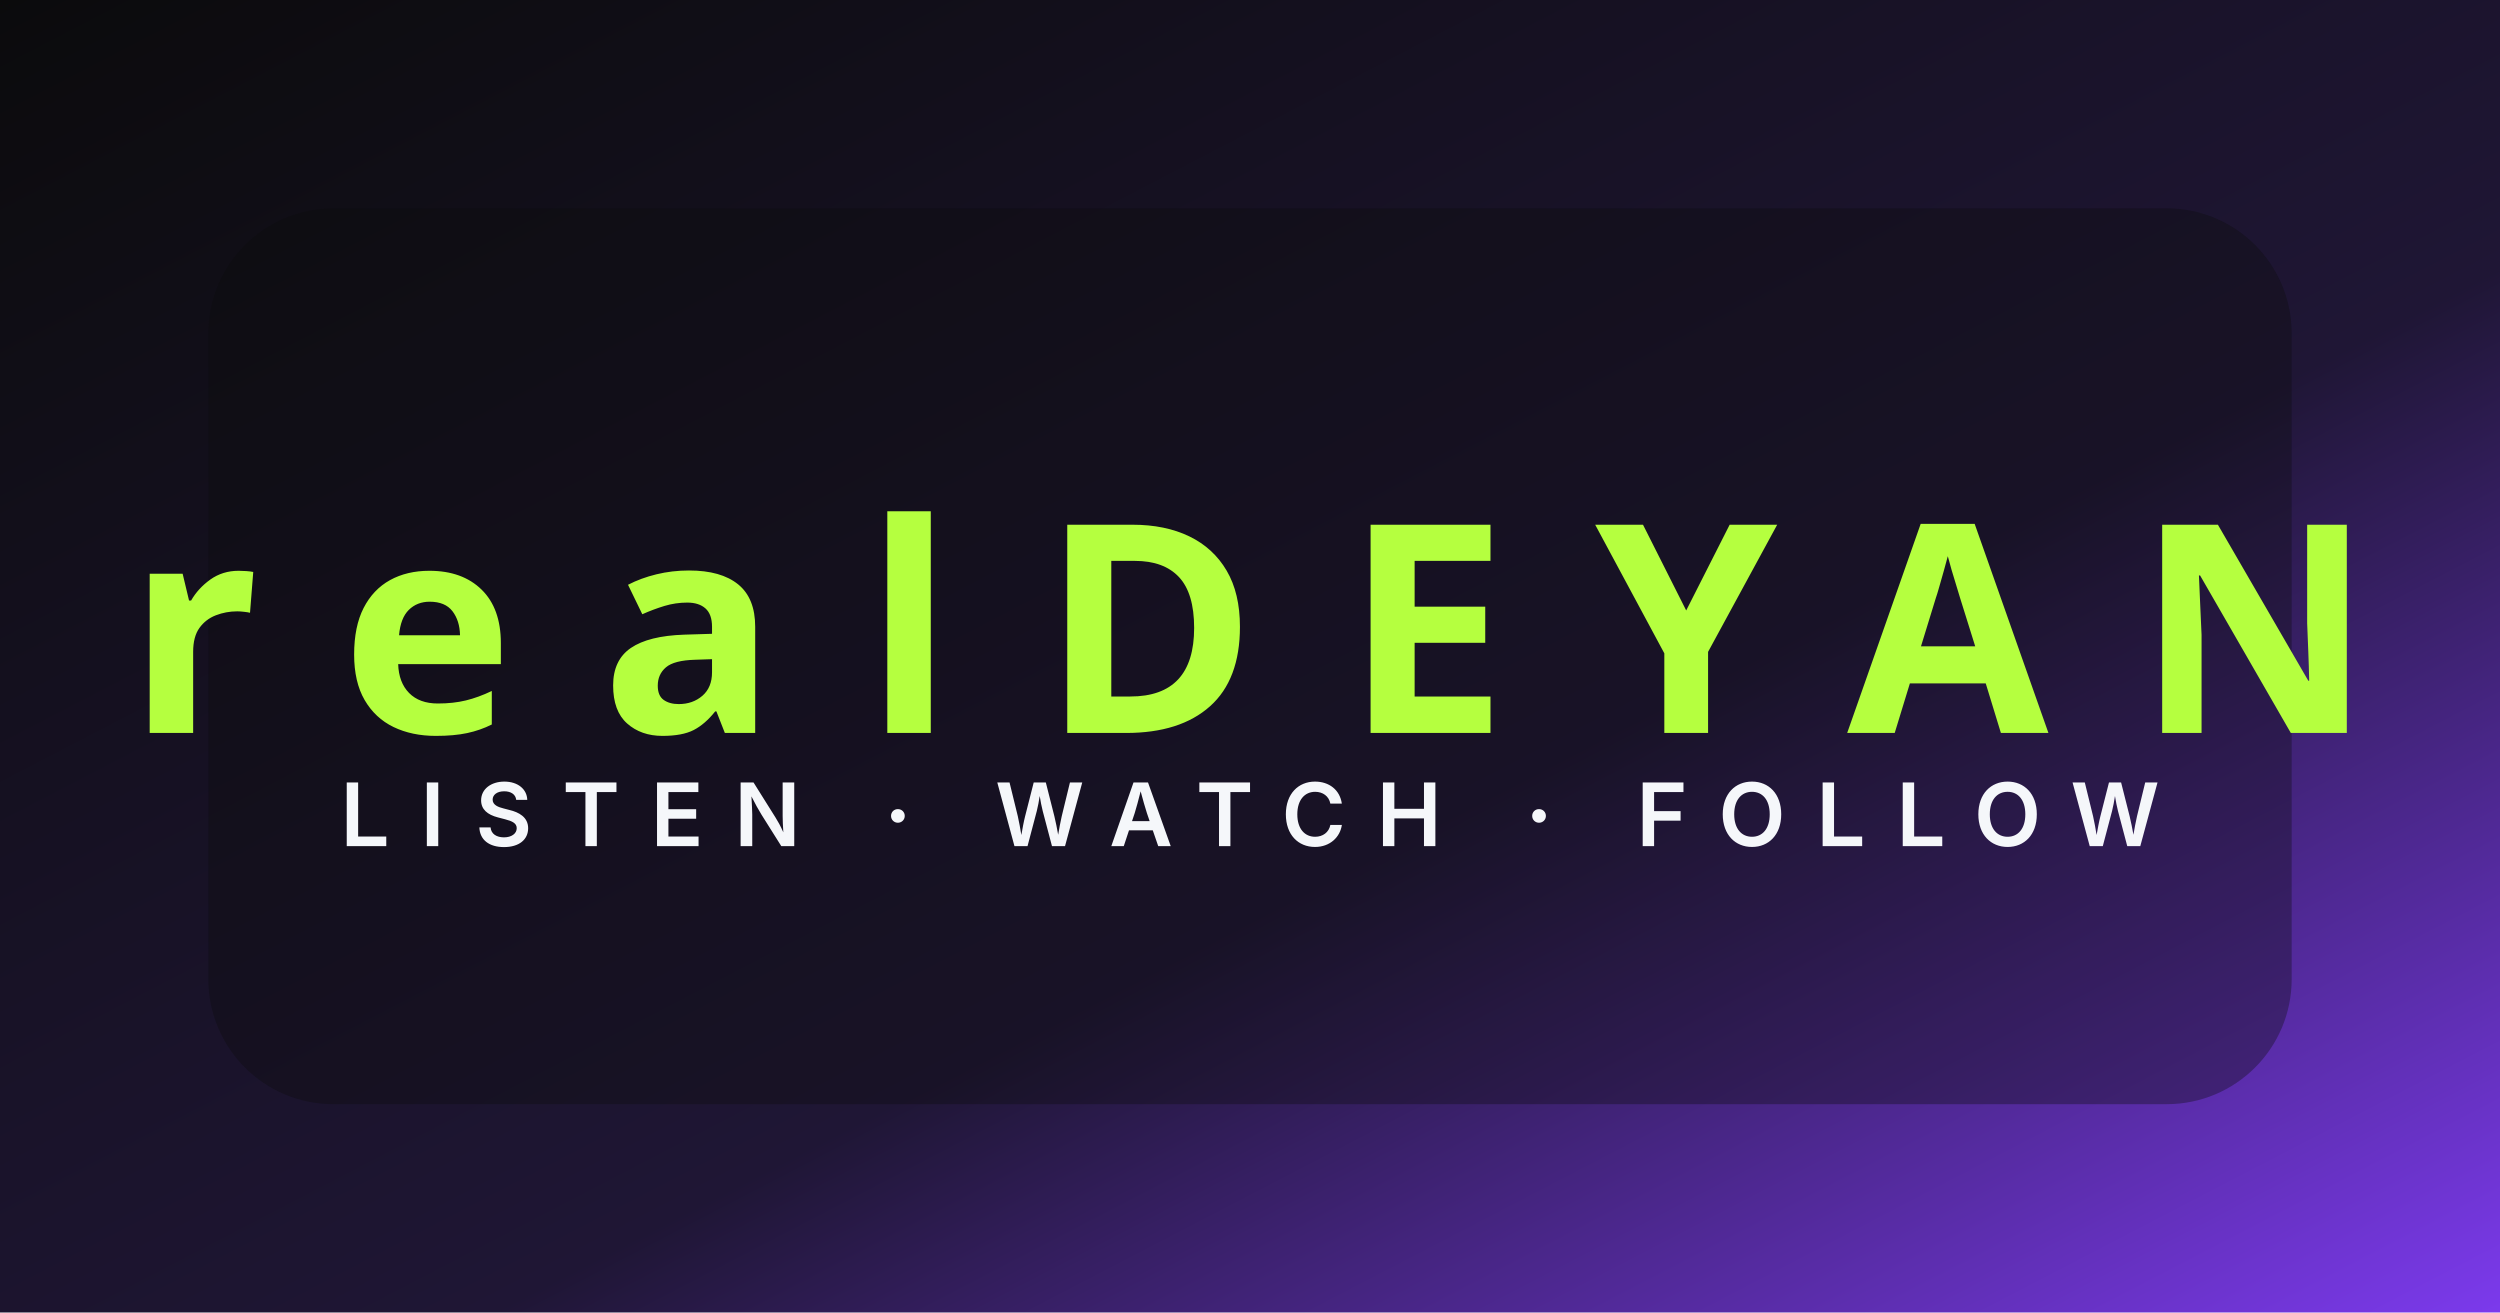
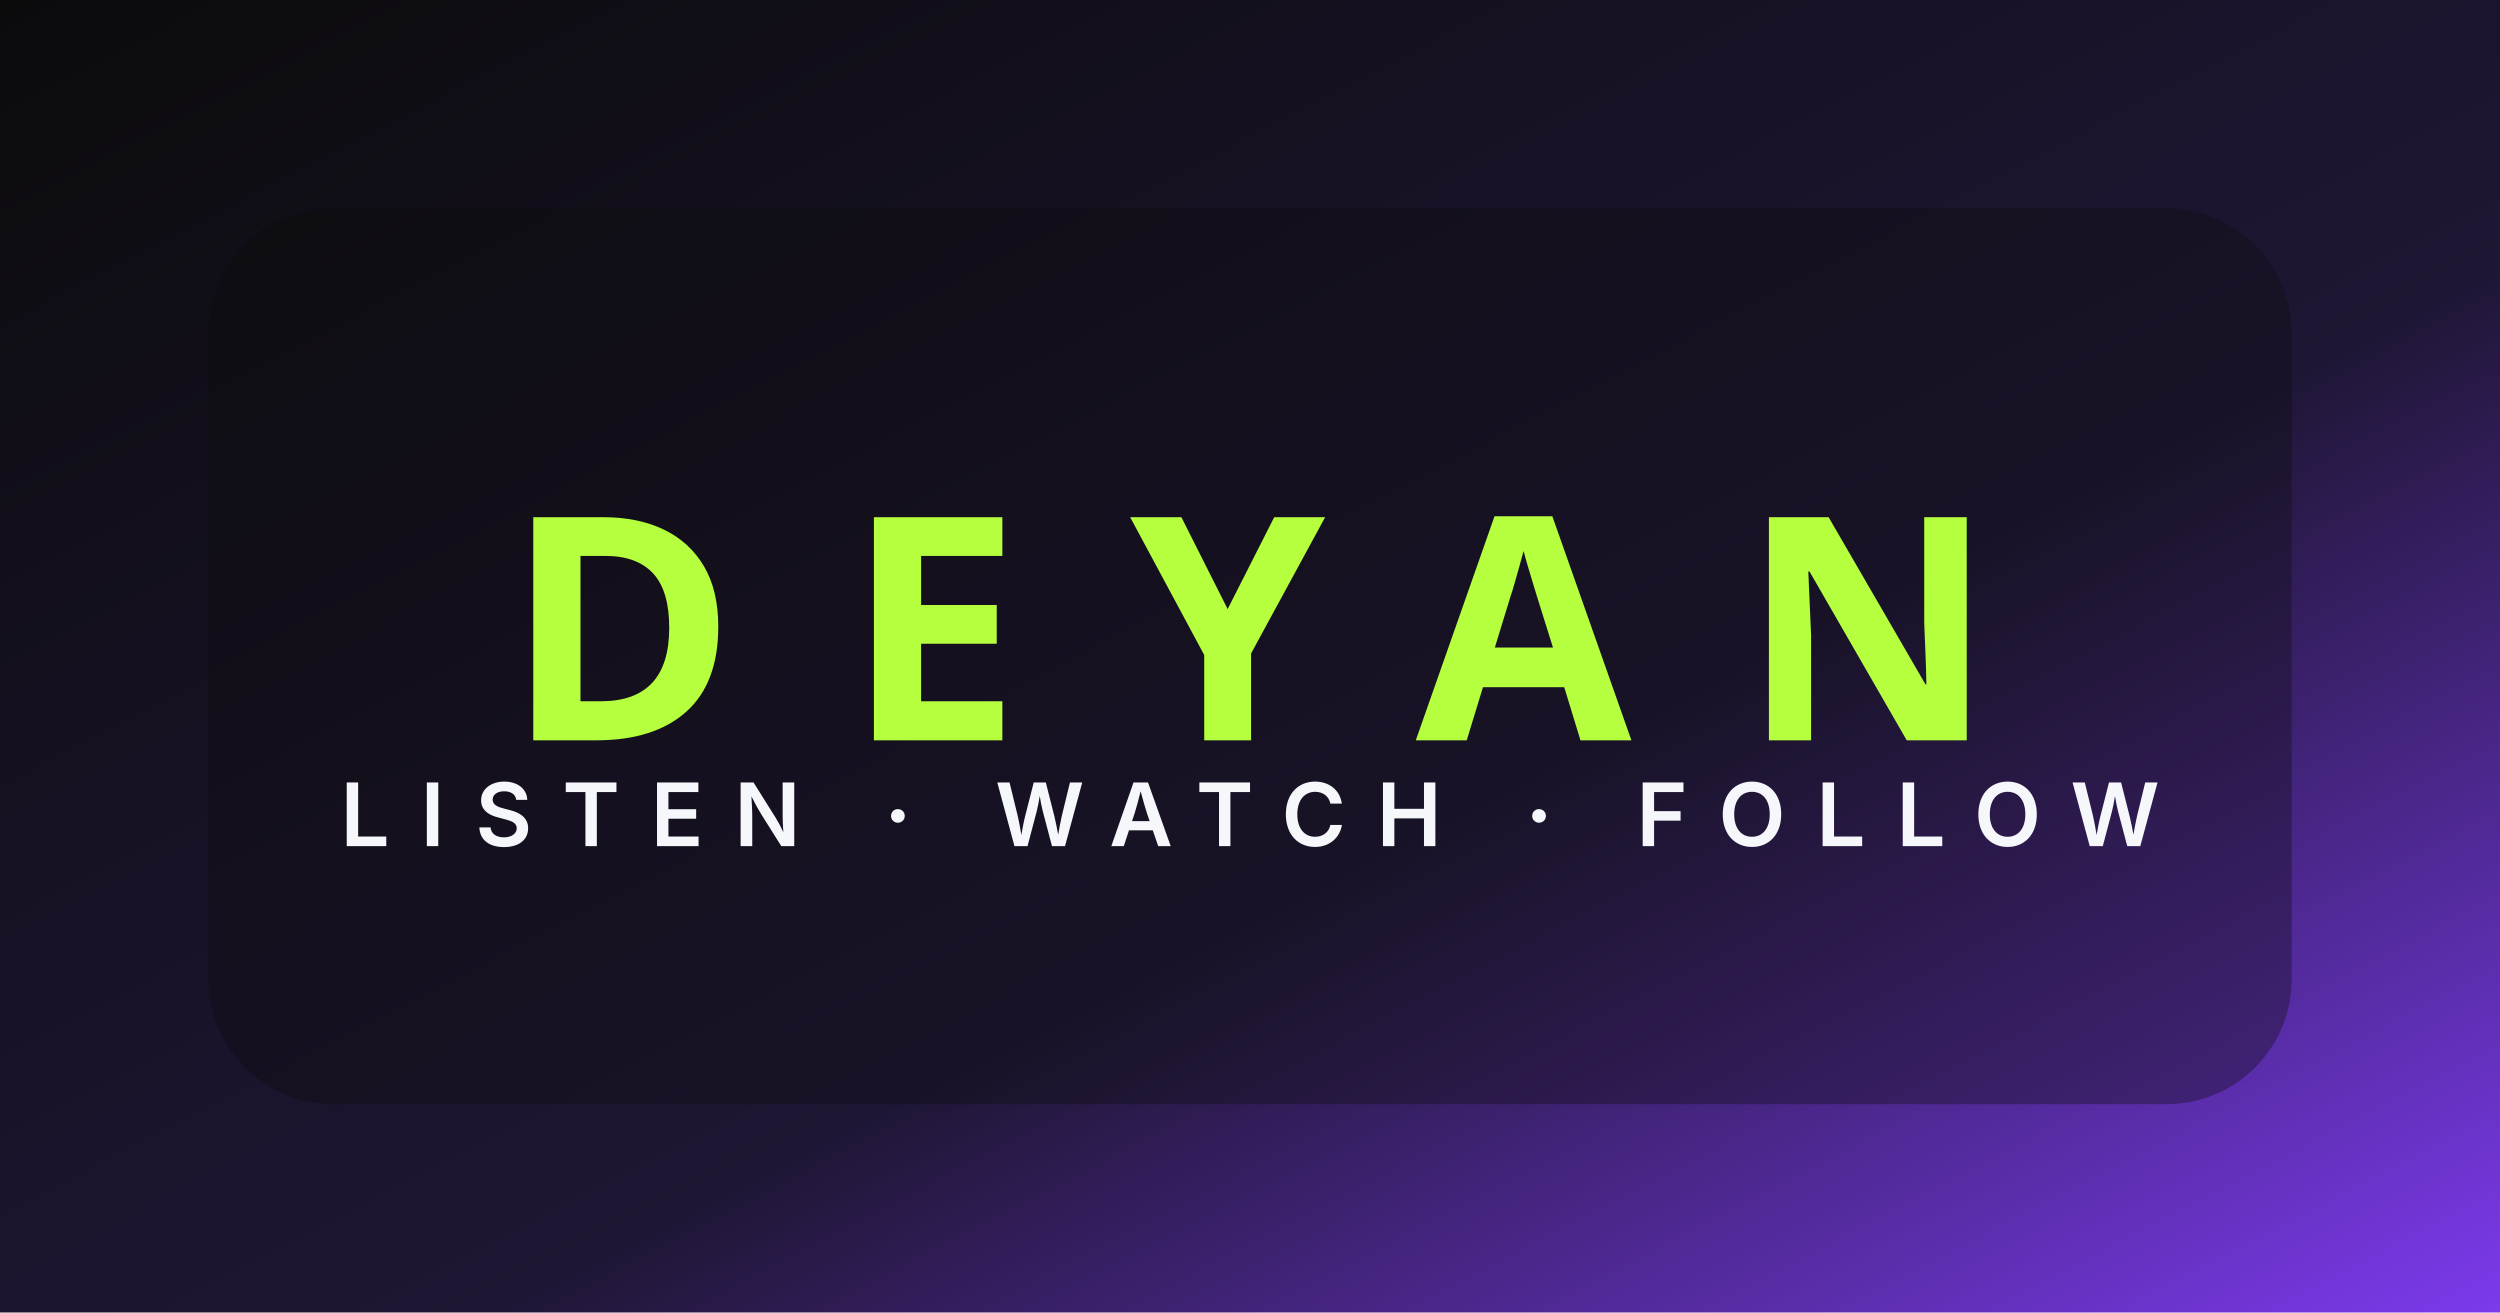
<svg xmlns="http://www.w3.org/2000/svg" viewBox="0 0 1200 630">
  <defs>
    <linearGradient id="og" x1="0" y1="0" x2="1" y2="1">
      <stop offset="0%" stop-color="#0B0B0C" />
      <stop offset="60%" stop-color="#1F1635" />
      <stop offset="100%" stop-color="#7C3AED" />
    </linearGradient>
  </defs>
  <rect width="1200" height="630" fill="url(#og)" />
  <rect x="100" y="100" width="1000" height="430" rx="60" fill="#0B0B0C" opacity="0.35" />
-   <text x="50%" y="48%" dominant-baseline="middle" text-anchor="middle" font-family="'Space Grotesk', sans-serif" font-size="140" font-weight="700" fill="#B5FF3F" letter-spacing="0.3em">realDEYAN</text>
+   <text x="50%" y="48%" dominant-baseline="middle" text-anchor="middle" font-family="'Space Grotesk', sans-serif" font-size="150" font-weight="800" fill="#B5FF3F" letter-spacing="0.35em">DEYAN</text>
  <text x="50%" y="62%" dominant-baseline="middle" text-anchor="middle" font-family="'Inter', sans-serif" font-size="42" font-weight="600" fill="#F5F7FA" letter-spacing="0.35em">LISTEN · WATCH · FOLLOW</text>
</svg>
